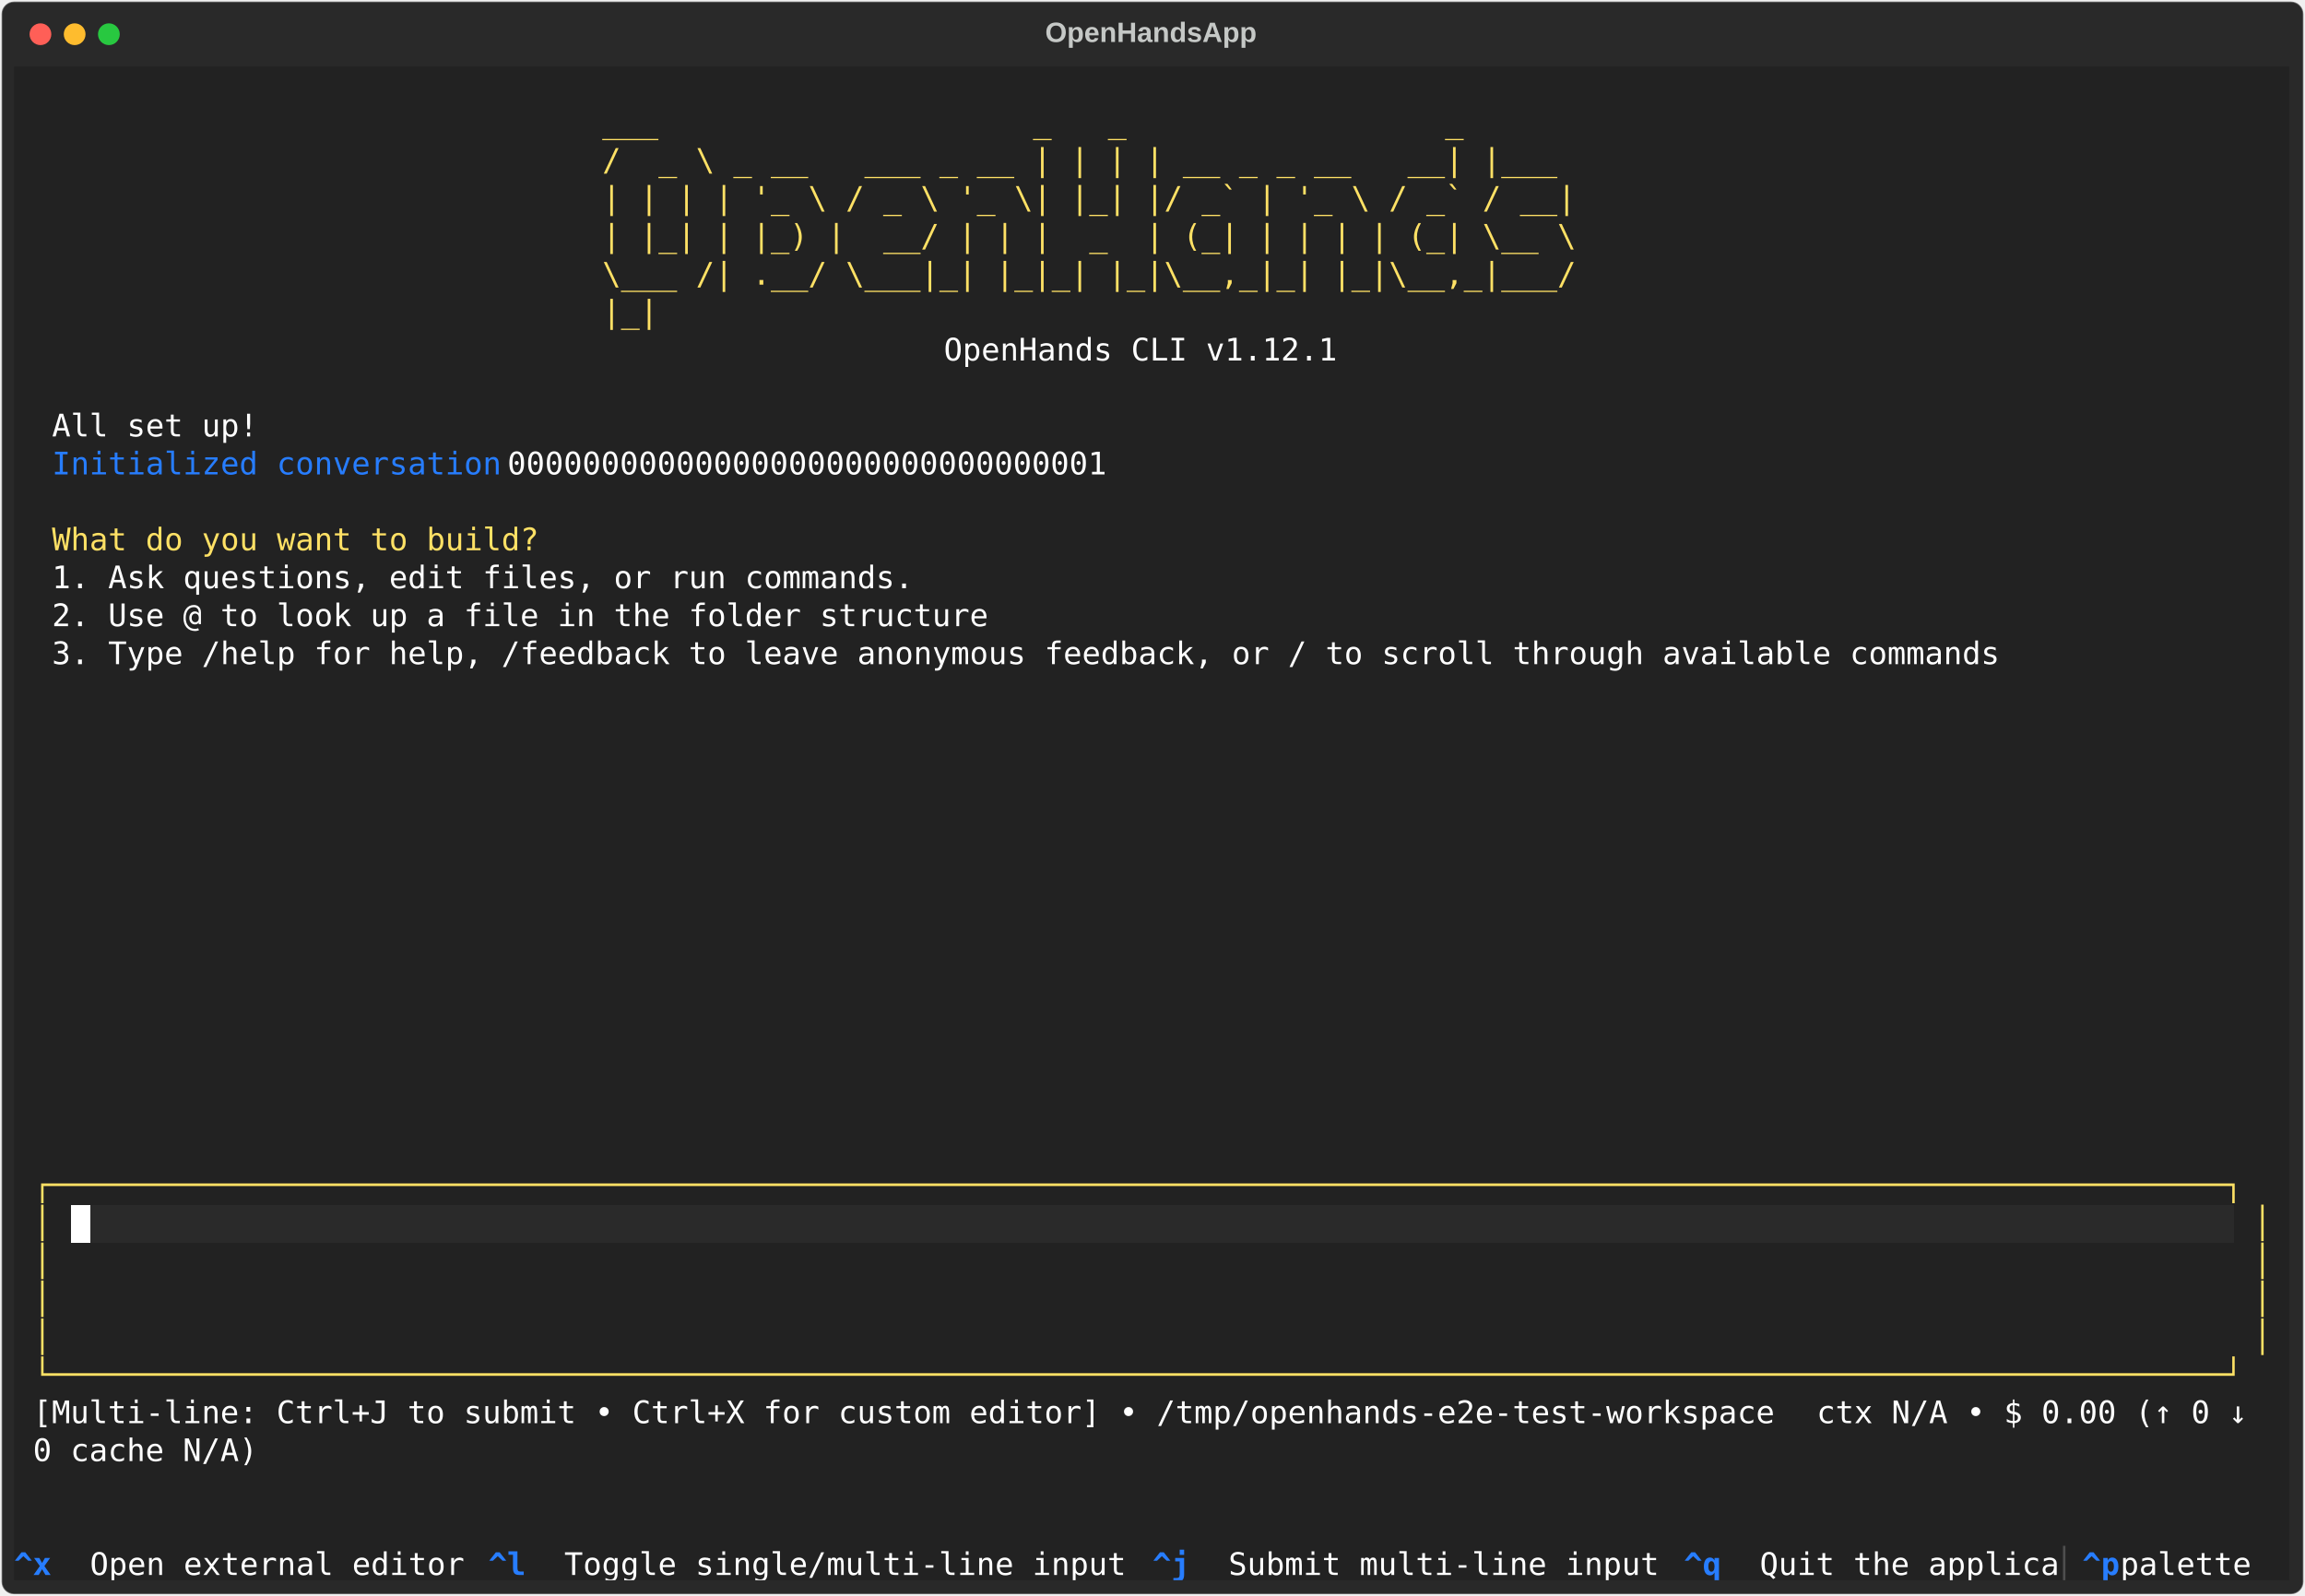
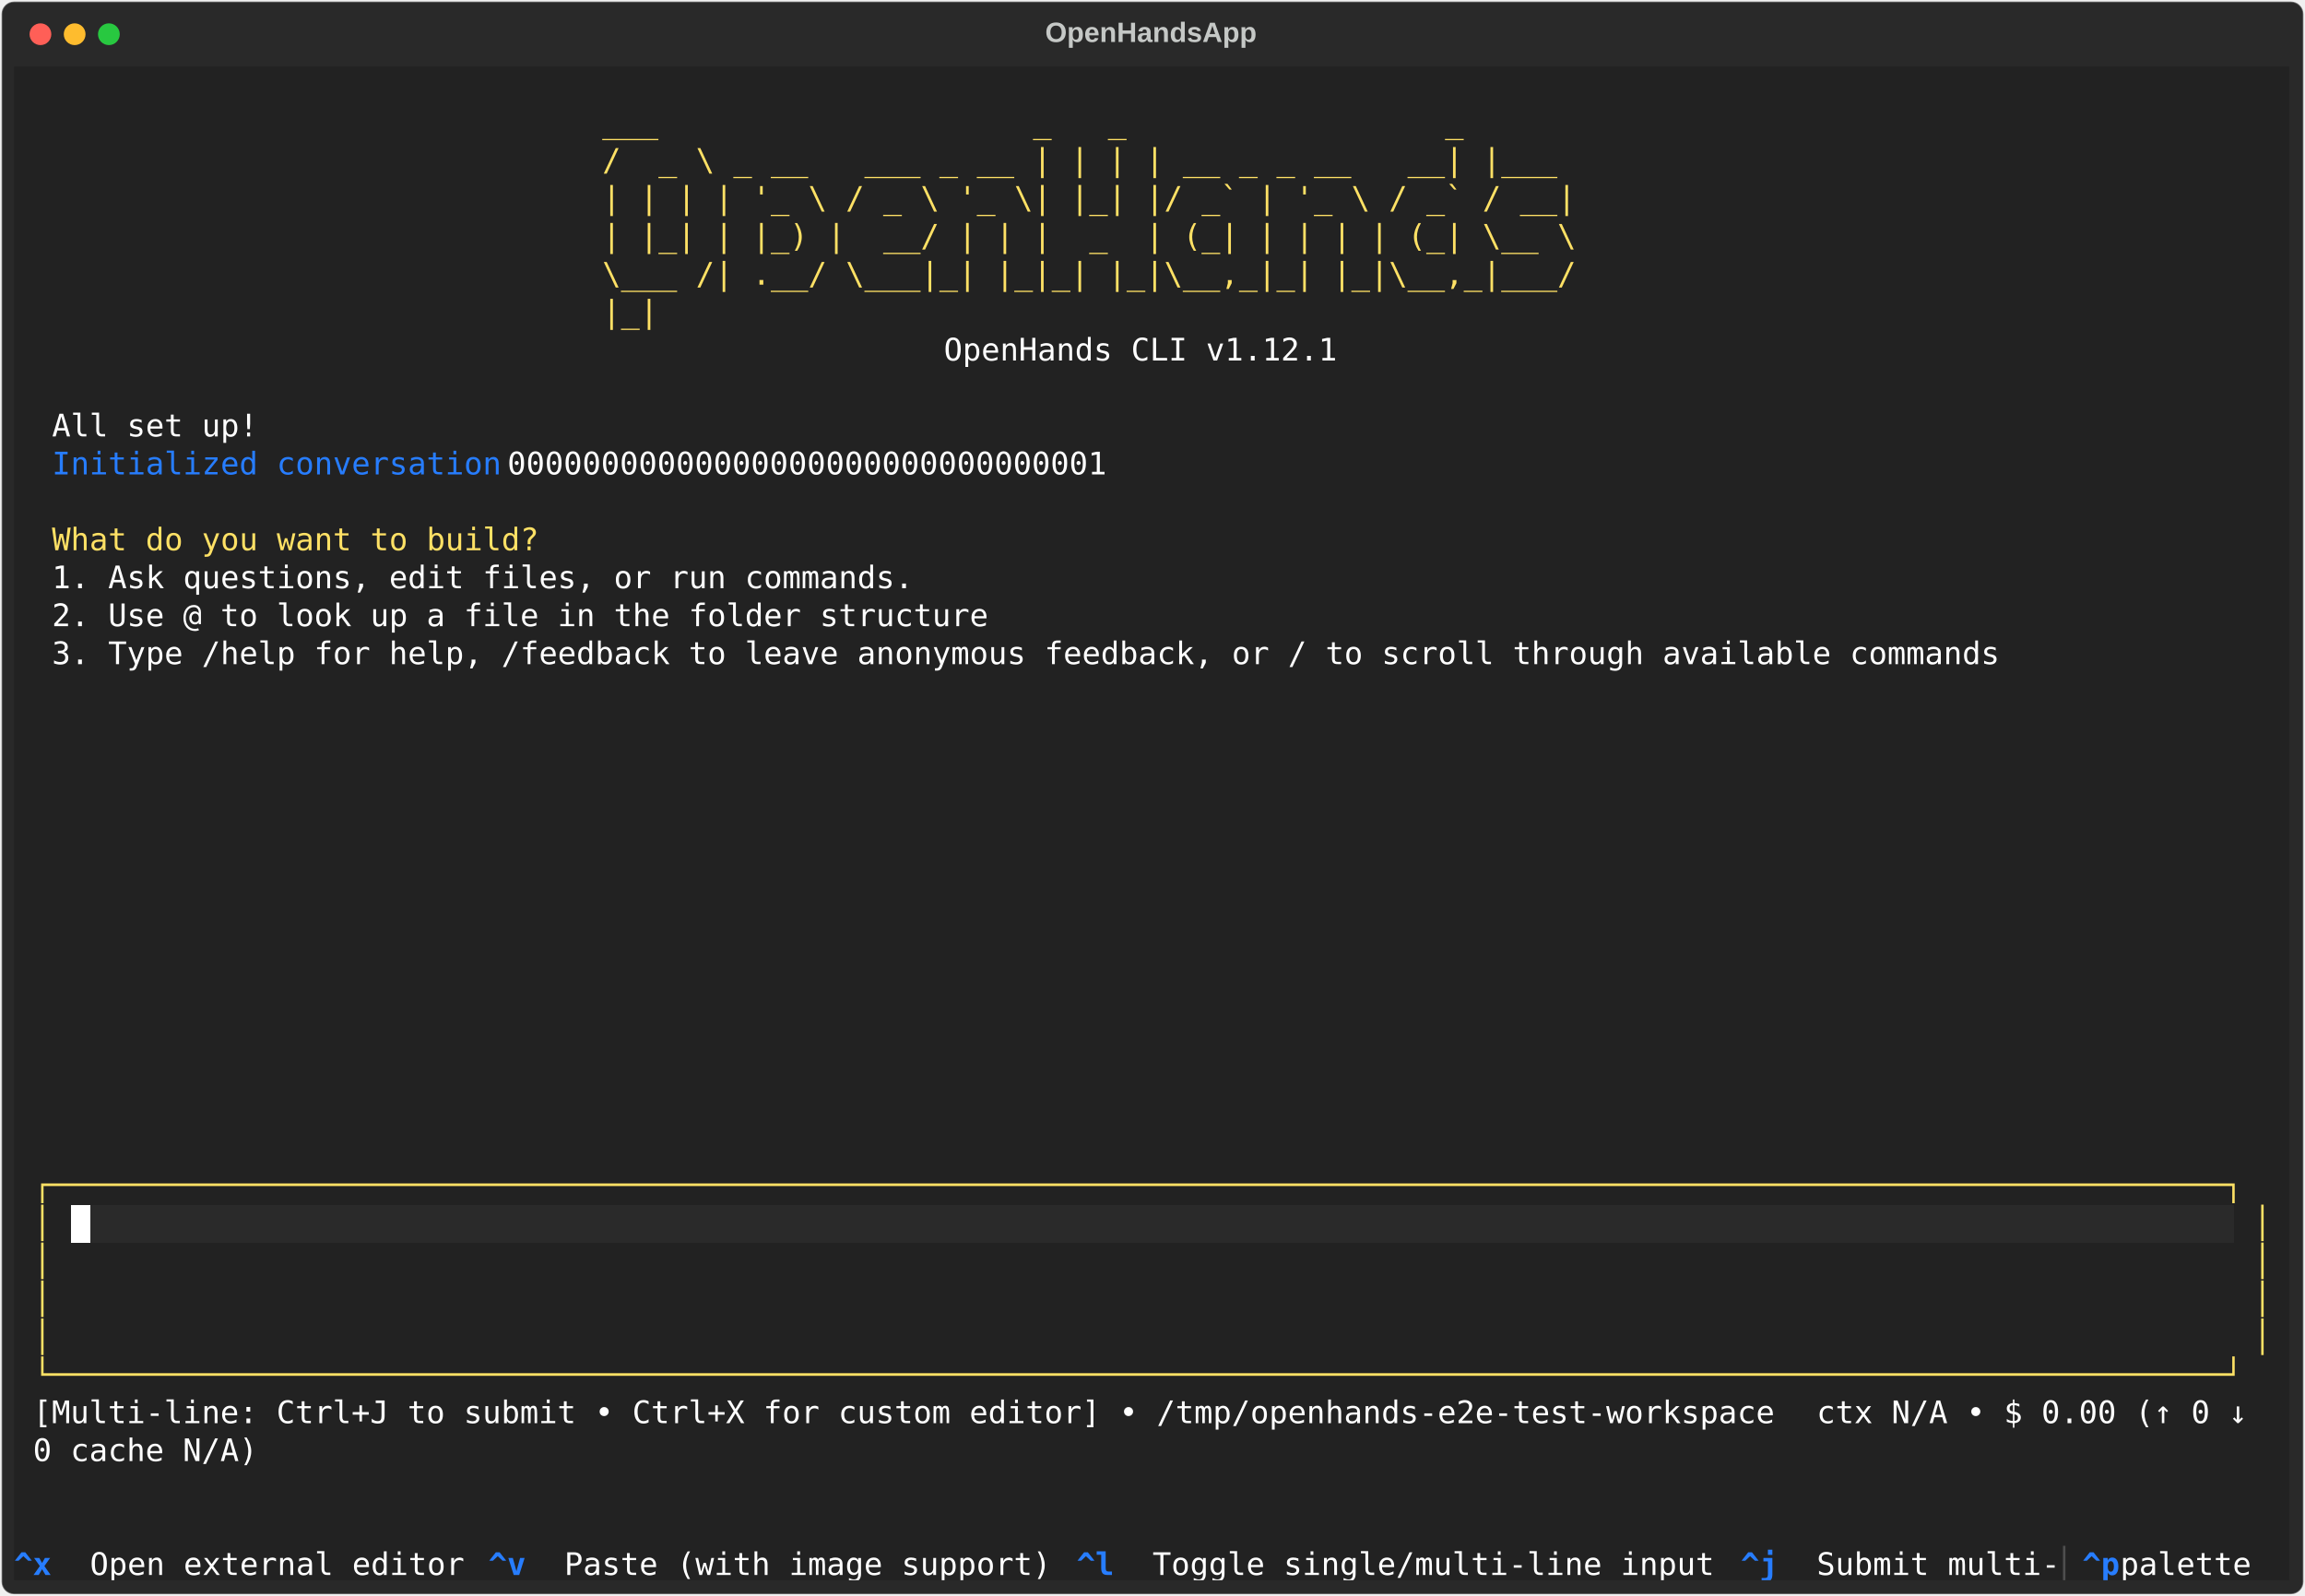
<svg xmlns="http://www.w3.org/2000/svg" class="rich-terminal" viewBox="0 0 1482 1026.0">
  <style>

    @font-face {
        font-family: "Fira Code";
        src: local("FiraCode-Regular"),
                url("https://cdnjs.cloudflare.com/ajax/libs/firacode/6.2.0/woff2/FiraCode-Regular.woff2") format("woff2"),
                url("https://cdnjs.cloudflare.com/ajax/libs/firacode/6.2.0/woff/FiraCode-Regular.woff") format("woff");
        font-style: normal;
        font-weight: 400;
    }
    @font-face {
        font-family: "Fira Code";
        src: local("FiraCode-Bold"),
                url("https://cdnjs.cloudflare.com/ajax/libs/firacode/6.2.0/woff2/FiraCode-Bold.woff2") format("woff2"),
                url("https://cdnjs.cloudflare.com/ajax/libs/firacode/6.2.0/woff/FiraCode-Bold.woff") format("woff");
        font-style: bold;
        font-weight: 700;
    }

    .terminal-matrix {
        font-family: Fira Code, monospace;
        font-size: 20px;
        line-height: 24.4px;
        font-variant-east-asian: full-width;
    }

    .terminal-title {
        font-size: 18px;
        font-weight: bold;
        font-family: arial;
    }

    .terminal-r1 { fill: #c5c8c6 }
.terminal-r2 { fill: #ffe165 }
.terminal-r3 { fill: #ffffff }
.terminal-r4 { fill: #277dff }
.terminal-r5 { fill: #fee165 }
.terminal-r6 { fill: #222222 }
.terminal-r7 { fill: #277dff;font-weight: bold }
.terminal-r8 { fill: #4e4e4e }
    </style>
  <defs>
    <clipPath id="terminal-clip-terminal">
      <rect x="0" y="0" width="1463.0" height="975.0" />
    </clipPath>
    <clipPath id="terminal-line-0">
      <rect x="0" y="1.5" width="1464" height="24.65" />
    </clipPath>
    <clipPath id="terminal-line-1">
      <rect x="0" y="25.9" width="1464" height="24.65" />
    </clipPath>
    <clipPath id="terminal-line-2">
      <rect x="0" y="50.3" width="1464" height="24.65" />
    </clipPath>
    <clipPath id="terminal-line-3">
      <rect x="0" y="74.7" width="1464" height="24.65" />
    </clipPath>
    <clipPath id="terminal-line-4">
      <rect x="0" y="99.1" width="1464" height="24.65" />
    </clipPath>
    <clipPath id="terminal-line-5">
      <rect x="0" y="123.5" width="1464" height="24.65" />
    </clipPath>
    <clipPath id="terminal-line-6">
      <rect x="0" y="147.9" width="1464" height="24.65" />
    </clipPath>
    <clipPath id="terminal-line-7">
      <rect x="0" y="172.3" width="1464" height="24.65" />
    </clipPath>
    <clipPath id="terminal-line-8">
      <rect x="0" y="196.7" width="1464" height="24.65" />
    </clipPath>
    <clipPath id="terminal-line-9">
      <rect x="0" y="221.1" width="1464" height="24.65" />
    </clipPath>
    <clipPath id="terminal-line-10">
      <rect x="0" y="245.5" width="1464" height="24.65" />
    </clipPath>
    <clipPath id="terminal-line-11">
      <rect x="0" y="269.9" width="1464" height="24.65" />
    </clipPath>
    <clipPath id="terminal-line-12">
      <rect x="0" y="294.3" width="1464" height="24.65" />
    </clipPath>
    <clipPath id="terminal-line-13">
      <rect x="0" y="318.7" width="1464" height="24.65" />
    </clipPath>
    <clipPath id="terminal-line-14">
      <rect x="0" y="343.1" width="1464" height="24.65" />
    </clipPath>
    <clipPath id="terminal-line-15">
      <rect x="0" y="367.5" width="1464" height="24.65" />
    </clipPath>
    <clipPath id="terminal-line-16">
      <rect x="0" y="391.9" width="1464" height="24.65" />
    </clipPath>
    <clipPath id="terminal-line-17">
      <rect x="0" y="416.3" width="1464" height="24.65" />
    </clipPath>
    <clipPath id="terminal-line-18">
      <rect x="0" y="440.7" width="1464" height="24.65" />
    </clipPath>
    <clipPath id="terminal-line-19">
      <rect x="0" y="465.1" width="1464" height="24.65" />
    </clipPath>
    <clipPath id="terminal-line-20">
      <rect x="0" y="489.5" width="1464" height="24.65" />
    </clipPath>
    <clipPath id="terminal-line-21">
      <rect x="0" y="513.9" width="1464" height="24.65" />
    </clipPath>
    <clipPath id="terminal-line-22">
      <rect x="0" y="538.3" width="1464" height="24.65" />
    </clipPath>
    <clipPath id="terminal-line-23">
      <rect x="0" y="562.7" width="1464" height="24.65" />
    </clipPath>
    <clipPath id="terminal-line-24">
      <rect x="0" y="587.1" width="1464" height="24.65" />
    </clipPath>
    <clipPath id="terminal-line-25">
      <rect x="0" y="611.5" width="1464" height="24.65" />
    </clipPath>
    <clipPath id="terminal-line-26">
      <rect x="0" y="635.9" width="1464" height="24.65" />
    </clipPath>
    <clipPath id="terminal-line-27">
      <rect x="0" y="660.3" width="1464" height="24.65" />
    </clipPath>
    <clipPath id="terminal-line-28">
      <rect x="0" y="684.7" width="1464" height="24.65" />
    </clipPath>
    <clipPath id="terminal-line-29">
      <rect x="0" y="709.1" width="1464" height="24.65" />
    </clipPath>
    <clipPath id="terminal-line-30">
      <rect x="0" y="733.5" width="1464" height="24.65" />
    </clipPath>
    <clipPath id="terminal-line-31">
      <rect x="0" y="757.9" width="1464" height="24.65" />
    </clipPath>
    <clipPath id="terminal-line-32">
      <rect x="0" y="782.3" width="1464" height="24.65" />
    </clipPath>
    <clipPath id="terminal-line-33">
      <rect x="0" y="806.7" width="1464" height="24.65" />
    </clipPath>
    <clipPath id="terminal-line-34">
      <rect x="0" y="831.1" width="1464" height="24.65" />
    </clipPath>
    <clipPath id="terminal-line-35">
      <rect x="0" y="855.5" width="1464" height="24.65" />
    </clipPath>
    <clipPath id="terminal-line-36">
      <rect x="0" y="879.9" width="1464" height="24.65" />
    </clipPath>
    <clipPath id="terminal-line-37">
      <rect x="0" y="904.3" width="1464" height="24.65" />
    </clipPath>
    <clipPath id="terminal-line-38">
      <rect x="0" y="928.7" width="1464" height="24.65" />
    </clipPath>
  </defs>
  <rect fill="#292929" stroke="rgba(255,255,255,0.35)" stroke-width="1" x="1" y="1" width="1480" height="1024" rx="8" />
  <text class="terminal-title" fill="#c5c8c6" text-anchor="middle" x="740" y="27">OpenHandsApp</text>
  <g transform="translate(26,22)">
    <circle cx="0" cy="0" r="7" fill="#ff5f57" />
    <circle cx="22" cy="0" r="7" fill="#febc2e" />
    <circle cx="44" cy="0" r="7" fill="#28c840" />
  </g>
  <g transform="translate(9, 41)" clip-path="url(#terminal-clip-terminal)">
    <rect fill="#222222" x="0" y="1.5" width="1464" height="24.65" shape-rendering="crispEdges" />
    <rect fill="#222222" x="0" y="25.9" width="378.2" height="24.65" shape-rendering="crispEdges" />
    <rect fill="#222222" x="378.2" y="25.9" width="695.4" height="24.65" shape-rendering="crispEdges" />
    <rect fill="#222222" x="1073.6" y="25.9" width="390.4" height="24.65" shape-rendering="crispEdges" />
    <rect fill="#222222" x="0" y="50.3" width="378.2" height="24.65" shape-rendering="crispEdges" />
    <rect fill="#222222" x="378.2" y="50.3" width="695.4" height="24.65" shape-rendering="crispEdges" />
    <rect fill="#222222" x="1073.6" y="50.3" width="390.4" height="24.65" shape-rendering="crispEdges" />
    <rect fill="#222222" x="0" y="74.7" width="378.2" height="24.65" shape-rendering="crispEdges" />
    <rect fill="#222222" x="378.2" y="74.7" width="695.4" height="24.65" shape-rendering="crispEdges" />
    <rect fill="#222222" x="1073.6" y="74.7" width="390.4" height="24.65" shape-rendering="crispEdges" />
    <rect fill="#222222" x="0" y="99.1" width="378.2" height="24.65" shape-rendering="crispEdges" />
    <rect fill="#222222" x="378.2" y="99.1" width="695.4" height="24.65" shape-rendering="crispEdges" />
    <rect fill="#222222" x="1073.6" y="99.1" width="390.4" height="24.65" shape-rendering="crispEdges" />
    <rect fill="#222222" x="0" y="123.5" width="378.2" height="24.65" shape-rendering="crispEdges" />
    <rect fill="#222222" x="378.2" y="123.5" width="695.4" height="24.65" shape-rendering="crispEdges" />
    <rect fill="#222222" x="1073.6" y="123.5" width="390.4" height="24.65" shape-rendering="crispEdges" />
    <rect fill="#222222" x="0" y="147.9" width="378.2" height="24.65" shape-rendering="crispEdges" />
    <rect fill="#222222" x="378.2" y="147.9" width="695.4" height="24.65" shape-rendering="crispEdges" />
    <rect fill="#222222" x="1073.6" y="147.9" width="390.4" height="24.65" shape-rendering="crispEdges" />
    <rect fill="#222222" x="0" y="172.3" width="597.8" height="24.65" shape-rendering="crispEdges" />
    <rect fill="#222222" x="597.8" y="172.3" width="256.2" height="24.65" shape-rendering="crispEdges" />
    <rect fill="#222222" x="854" y="172.3" width="610" height="24.65" shape-rendering="crispEdges" />
    <rect fill="#222222" x="0" y="196.7" width="1464" height="24.65" shape-rendering="crispEdges" />
    <rect fill="#222222" x="0" y="221.1" width="24.4" height="24.65" shape-rendering="crispEdges" />
    <rect fill="#222222" x="24.4" y="221.1" width="134.2" height="24.65" shape-rendering="crispEdges" />
    <rect fill="#222222" x="158.6" y="221.1" width="1305.4" height="24.65" shape-rendering="crispEdges" />
    <rect fill="#222222" x="0" y="245.5" width="24.4" height="24.65" shape-rendering="crispEdges" />
    <rect fill="#222222" x="24.4" y="245.5" width="292.8" height="24.65" shape-rendering="crispEdges" />
    <rect fill="#222222" x="317.2" y="245.5" width="402.6" height="24.65" shape-rendering="crispEdges" />
    <rect fill="#222222" x="719.8" y="245.5" width="744.2" height="24.65" shape-rendering="crispEdges" />
    <rect fill="#222222" x="0" y="269.9" width="1464" height="24.65" shape-rendering="crispEdges" />
    <rect fill="#222222" x="0" y="294.3" width="24.4" height="24.65" shape-rendering="crispEdges" />
    <rect fill="#222222" x="24.4" y="294.3" width="317.2" height="24.65" shape-rendering="crispEdges" />
    <rect fill="#222222" x="341.6" y="294.3" width="1122.4" height="24.65" shape-rendering="crispEdges" />
    <rect fill="#222222" x="0" y="318.7" width="24.4" height="24.65" shape-rendering="crispEdges" />
    <rect fill="#222222" x="24.4" y="318.7" width="561.2" height="24.65" shape-rendering="crispEdges" />
    <rect fill="#222222" x="585.6" y="318.7" width="878.4" height="24.65" shape-rendering="crispEdges" />
    <rect fill="#222222" x="0" y="343.1" width="24.4" height="24.65" shape-rendering="crispEdges" />
    <rect fill="#222222" x="24.4" y="343.1" width="610" height="24.65" shape-rendering="crispEdges" />
    <rect fill="#222222" x="634.4" y="343.1" width="829.6" height="24.65" shape-rendering="crispEdges" />
    <rect fill="#222222" x="0" y="367.5" width="24.4" height="24.65" shape-rendering="crispEdges" />
    <rect fill="#222222" x="24.4" y="367.5" width="1268.8" height="24.65" shape-rendering="crispEdges" />
    <rect fill="#222222" x="1293.2" y="367.5" width="170.8" height="24.65" shape-rendering="crispEdges" />
    <rect fill="#222222" x="0" y="391.9" width="1464" height="24.65" shape-rendering="crispEdges" />
    <rect fill="#222222" x="0" y="416.3" width="1464" height="24.65" shape-rendering="crispEdges" />
    <rect fill="#222222" x="0" y="440.7" width="1464" height="24.65" shape-rendering="crispEdges" />
    <rect fill="#222222" x="0" y="465.1" width="1464" height="24.65" shape-rendering="crispEdges" />
    <rect fill="#222222" x="0" y="489.5" width="1464" height="24.65" shape-rendering="crispEdges" />
    <rect fill="#222222" x="0" y="513.9" width="1464" height="24.65" shape-rendering="crispEdges" />
    <rect fill="#222222" x="0" y="538.3" width="1464" height="24.65" shape-rendering="crispEdges" />
    <rect fill="#222222" x="0" y="562.7" width="1464" height="24.65" shape-rendering="crispEdges" />
    <rect fill="#222222" x="0" y="587.1" width="1464" height="24.65" shape-rendering="crispEdges" />
    <rect fill="#222222" x="0" y="611.5" width="1464" height="24.65" shape-rendering="crispEdges" />
    <rect fill="#222222" x="0" y="635.9" width="1464" height="24.65" shape-rendering="crispEdges" />
    <rect fill="#222222" x="0" y="660.3" width="1464" height="24.65" shape-rendering="crispEdges" />
    <rect fill="#222222" x="0" y="684.7" width="12.2" height="24.65" shape-rendering="crispEdges" />
    <rect fill="#222222" x="12.2" y="684.7" width="12.2" height="24.65" shape-rendering="crispEdges" />
    <rect fill="#222222" x="24.4" y="684.7" width="1439.6" height="24.65" shape-rendering="crispEdges" />
    <rect fill="#222222" x="0" y="709.1" width="12.2" height="24.65" shape-rendering="crispEdges" />
    <rect fill="#222222" x="12.2" y="709.1" width="1439.6" height="24.65" shape-rendering="crispEdges" />
    <rect fill="#222222" x="1451.8" y="709.1" width="12.2" height="24.65" shape-rendering="crispEdges" />
    <rect fill="#222222" x="0" y="733.5" width="12.2" height="24.65" shape-rendering="crispEdges" />
    <rect fill="#222222" x="12.2" y="733.5" width="12.2" height="24.65" shape-rendering="crispEdges" />
    <rect fill="#222222" x="24.4" y="733.5" width="12.2" height="24.65" shape-rendering="crispEdges" />
    <rect fill="#ffffff" x="36.6" y="733.5" width="12.2" height="24.65" shape-rendering="crispEdges" />
    <rect fill="#2a2a2a" x="48.8" y="733.5" width="1378.6" height="24.65" shape-rendering="crispEdges" />
    <rect fill="#222222" x="1427.4" y="733.5" width="12.2" height="24.65" shape-rendering="crispEdges" />
    <rect fill="#222222" x="1439.6" y="733.5" width="12.2" height="24.65" shape-rendering="crispEdges" />
    <rect fill="#222222" x="1451.8" y="733.5" width="12.2" height="24.65" shape-rendering="crispEdges" />
    <rect fill="#222222" x="0" y="757.9" width="12.2" height="24.65" shape-rendering="crispEdges" />
    <rect fill="#222222" x="12.2" y="757.9" width="12.2" height="24.65" shape-rendering="crispEdges" />
    <rect fill="#222222" x="24.4" y="757.9" width="12.2" height="24.65" shape-rendering="crispEdges" />
    <rect fill="#222222" x="36.6" y="757.9" width="1390.8" height="24.65" shape-rendering="crispEdges" />
    <rect fill="#222222" x="1427.4" y="757.9" width="12.2" height="24.65" shape-rendering="crispEdges" />
    <rect fill="#222222" x="1439.6" y="757.9" width="12.2" height="24.65" shape-rendering="crispEdges" />
    <rect fill="#222222" x="1451.8" y="757.9" width="12.2" height="24.65" shape-rendering="crispEdges" />
    <rect fill="#222222" x="0" y="782.3" width="12.2" height="24.65" shape-rendering="crispEdges" />
    <rect fill="#222222" x="12.2" y="782.3" width="12.2" height="24.65" shape-rendering="crispEdges" />
    <rect fill="#222222" x="24.4" y="782.3" width="12.2" height="24.65" shape-rendering="crispEdges" />
    <rect fill="#222222" x="36.6" y="782.3" width="1390.8" height="24.65" shape-rendering="crispEdges" />
    <rect fill="#222222" x="1427.4" y="782.3" width="12.2" height="24.65" shape-rendering="crispEdges" />
    <rect fill="#222222" x="1439.6" y="782.3" width="12.2" height="24.65" shape-rendering="crispEdges" />
    <rect fill="#222222" x="1451.8" y="782.3" width="12.2" height="24.65" shape-rendering="crispEdges" />
    <rect fill="#222222" x="0" y="806.7" width="12.2" height="24.65" shape-rendering="crispEdges" />
    <rect fill="#222222" x="12.2" y="806.7" width="12.2" height="24.65" shape-rendering="crispEdges" />
    <rect fill="#222222" x="24.4" y="806.7" width="12.2" height="24.65" shape-rendering="crispEdges" />
    <rect fill="#222222" x="36.6" y="806.7" width="1390.8" height="24.65" shape-rendering="crispEdges" />
    <rect fill="#222222" x="1427.4" y="806.7" width="12.2" height="24.65" shape-rendering="crispEdges" />
    <rect fill="#222222" x="1439.6" y="806.7" width="12.2" height="24.65" shape-rendering="crispEdges" />
    <rect fill="#222222" x="1451.8" y="806.7" width="12.2" height="24.65" shape-rendering="crispEdges" />
    <rect fill="#222222" x="0" y="831.1" width="12.2" height="24.65" shape-rendering="crispEdges" />
    <rect fill="#222222" x="12.2" y="831.1" width="1439.6" height="24.65" shape-rendering="crispEdges" />
    <rect fill="#222222" x="1451.8" y="831.1" width="12.2" height="24.65" shape-rendering="crispEdges" />
    <rect fill="#222222" x="0" y="855.5" width="12.2" height="24.65" shape-rendering="crispEdges" />
    <rect fill="#222222" x="12.2" y="855.5" width="1146.8" height="24.65" shape-rendering="crispEdges" />
    <rect fill="#222222" x="1159" y="855.5" width="280.6" height="24.65" shape-rendering="crispEdges" />
    <rect fill="#222222" x="1439.6" y="855.5" width="24.4" height="24.65" shape-rendering="crispEdges" />
    <rect fill="#222222" x="0" y="879.9" width="12.2" height="24.65" shape-rendering="crispEdges" />
    <rect fill="#222222" x="12.2" y="879.9" width="146.4" height="24.65" shape-rendering="crispEdges" />
    <rect fill="#222222" x="158.6" y="879.9" width="1305.4" height="24.65" shape-rendering="crispEdges" />
    <rect fill="#222222" x="0" y="904.3" width="1464" height="24.65" shape-rendering="crispEdges" />
    <rect fill="#222222" x="0" y="928.7" width="1464" height="24.65" shape-rendering="crispEdges" />
    <rect fill="#222222" x="0" y="953.1" width="48.8" height="24.65" shape-rendering="crispEdges" />
    <rect fill="#222222" x="48.8" y="953.1" width="256.2" height="24.65" shape-rendering="crispEdges" />
    <rect fill="#222222" x="305" y="953.1" width="48.8" height="24.65" shape-rendering="crispEdges" />
-     <rect fill="#222222" x="353.8" y="953.1" width="378.2" height="24.65" shape-rendering="crispEdges" />
-     <rect fill="#222222" x="732" y="953.1" width="48.8" height="24.65" shape-rendering="crispEdges" />
-     <rect fill="#222222" x="780.8" y="953.1" width="292.8" height="24.65" shape-rendering="crispEdges" />
-     <rect fill="#222222" x="1073.6" y="953.1" width="48.8" height="24.65" shape-rendering="crispEdges" />
-     <rect fill="#222222" x="1122.4" y="953.1" width="195.2" height="24.65" shape-rendering="crispEdges" />
+     <rect fill="#222222" x="353.8" y="953.1" width="329.4" height="24.65" shape-rendering="crispEdges" />
+     <rect fill="#222222" x="683.2" y="953.1" width="48.8" height="24.65" shape-rendering="crispEdges" />
+     <rect fill="#222222" x="732" y="953.1" width="378.2" height="24.65" shape-rendering="crispEdges" />
+     <rect fill="#222222" x="1110.2" y="953.1" width="48.8" height="24.65" shape-rendering="crispEdges" />
+     <rect fill="#222222" x="1159" y="953.1" width="158.6" height="24.65" shape-rendering="crispEdges" />
    <rect fill="#222222" x="1317.6" y="953.1" width="12.2" height="24.65" shape-rendering="crispEdges" />
    <rect fill="#222222" x="1329.8" y="953.1" width="24.4" height="24.65" shape-rendering="crispEdges" />
    <rect fill="#222222" x="1354.2" y="953.1" width="97.6" height="24.65" shape-rendering="crispEdges" />
    <rect fill="#222222" x="1451.8" y="953.1" width="12.2" height="24.65" shape-rendering="crispEdges" />
    <g class="terminal-matrix">
      <text class="terminal-r1" x="1464" y="20" textLength="12.2" clip-path="url(#terminal-line-0)">
</text>
      <text class="terminal-r2" x="378.2" y="44.4" textLength="695.4" clip-path="url(#terminal-line-1)">     ___                    _   _                 _      </text>
      <text class="terminal-r1" x="1464" y="44.4" textLength="12.2" clip-path="url(#terminal-line-1)">
</text>
      <text class="terminal-r2" x="378.2" y="68.8" textLength="695.4" clip-path="url(#terminal-line-2)">    /  _ \ _ __   ___ _ __ | | | | __ _ _ __   __| |___  </text>
      <text class="terminal-r1" x="1464" y="68.8" textLength="12.2" clip-path="url(#terminal-line-2)">
</text>
      <text class="terminal-r2" x="378.2" y="93.2" textLength="695.4" clip-path="url(#terminal-line-3)">    | | | | '_ \ / _ \ '_ \| |_| |/ _` | '_ \ / _` / __| </text>
      <text class="terminal-r1" x="1464" y="93.2" textLength="12.2" clip-path="url(#terminal-line-3)">
</text>
      <text class="terminal-r2" x="378.2" y="117.6" textLength="695.4" clip-path="url(#terminal-line-4)">    | |_| | |_) |  __/ | | |  _  | (_| | | | | (_| \__ \ </text>
      <text class="terminal-r1" x="1464" y="117.6" textLength="12.2" clip-path="url(#terminal-line-4)">
</text>
      <text class="terminal-r2" x="378.2" y="142" textLength="695.4" clip-path="url(#terminal-line-5)">    \___ /| .__/ \___|_| |_|_| |_|\__,_|_| |_|\__,_|___/ </text>
      <text class="terminal-r1" x="1464" y="142" textLength="12.2" clip-path="url(#terminal-line-5)">
</text>
      <text class="terminal-r2" x="378.2" y="166.4" textLength="695.4" clip-path="url(#terminal-line-6)">          |_|                                            </text>
      <text class="terminal-r1" x="1464" y="166.4" textLength="12.2" clip-path="url(#terminal-line-6)">
</text>
      <text class="terminal-r3" x="597.8" y="190.8" textLength="256.2" clip-path="url(#terminal-line-7)">OpenHands CLI v1.12.1</text>
      <text class="terminal-r1" x="1464" y="190.8" textLength="12.2" clip-path="url(#terminal-line-7)">
</text>
      <text class="terminal-r1" x="1464" y="215.2" textLength="12.2" clip-path="url(#terminal-line-8)">
</text>
      <text class="terminal-r3" x="24.4" y="239.6" textLength="134.2" clip-path="url(#terminal-line-9)">All set up!</text>
      <text class="terminal-r1" x="1464" y="239.6" textLength="12.2" clip-path="url(#terminal-line-9)">
</text>
      <text class="terminal-r4" x="24.4" y="264" textLength="292.8" clip-path="url(#terminal-line-10)">Initialized conversation</text>
      <text class="terminal-r3" x="317.2" y="264" textLength="402.6" clip-path="url(#terminal-line-10)"> 00000000000000000000000000000001</text>
      <text class="terminal-r1" x="1464" y="264" textLength="12.2" clip-path="url(#terminal-line-10)">
</text>
      <text class="terminal-r1" x="1464" y="288.4" textLength="12.2" clip-path="url(#terminal-line-11)">
</text>
      <text class="terminal-r2" x="24.4" y="312.8" textLength="317.2" clip-path="url(#terminal-line-12)">What do you want to build?</text>
      <text class="terminal-r1" x="1464" y="312.8" textLength="12.2" clip-path="url(#terminal-line-12)">
</text>
      <text class="terminal-r3" x="24.4" y="337.2" textLength="561.2" clip-path="url(#terminal-line-13)">1. Ask questions, edit files, or run commands.</text>
      <text class="terminal-r1" x="1464" y="337.2" textLength="12.2" clip-path="url(#terminal-line-13)">
</text>
      <text class="terminal-r3" x="24.4" y="361.6" textLength="610" clip-path="url(#terminal-line-14)">2. Use @ to look up a file in the folder structure</text>
      <text class="terminal-r1" x="1464" y="361.6" textLength="12.2" clip-path="url(#terminal-line-14)">
</text>
      <text class="terminal-r3" x="24.4" y="386" textLength="1268.8" clip-path="url(#terminal-line-15)">3. Type /help for help, /feedback to leave anonymous feedback, or / to scroll through available commands</text>
      <text class="terminal-r1" x="1464" y="386" textLength="12.2" clip-path="url(#terminal-line-15)">
</text>
      <text class="terminal-r1" x="1464" y="410.4" textLength="12.2" clip-path="url(#terminal-line-16)">
</text>
      <text class="terminal-r1" x="1464" y="434.8" textLength="12.2" clip-path="url(#terminal-line-17)">
</text>
      <text class="terminal-r1" x="1464" y="459.2" textLength="12.2" clip-path="url(#terminal-line-18)">
</text>
      <text class="terminal-r1" x="1464" y="483.6" textLength="12.2" clip-path="url(#terminal-line-19)">
</text>
      <text class="terminal-r1" x="1464" y="508" textLength="12.2" clip-path="url(#terminal-line-20)">
</text>
      <text class="terminal-r1" x="1464" y="532.4" textLength="12.2" clip-path="url(#terminal-line-21)">
</text>
      <text class="terminal-r1" x="1464" y="556.8" textLength="12.2" clip-path="url(#terminal-line-22)">
</text>
      <text class="terminal-r1" x="1464" y="581.2" textLength="12.2" clip-path="url(#terminal-line-23)">
</text>
      <text class="terminal-r1" x="1464" y="605.6" textLength="12.2" clip-path="url(#terminal-line-24)">
</text>
      <text class="terminal-r1" x="1464" y="630" textLength="12.2" clip-path="url(#terminal-line-25)">
</text>
      <text class="terminal-r1" x="1464" y="654.4" textLength="12.2" clip-path="url(#terminal-line-26)">
</text>
      <text class="terminal-r1" x="1464" y="678.8" textLength="12.2" clip-path="url(#terminal-line-27)">
</text>
      <text class="terminal-r1" x="1464" y="703.2" textLength="12.2" clip-path="url(#terminal-line-28)">
</text>
      <text class="terminal-r5" x="12.2" y="727.6" textLength="1439.6" clip-path="url(#terminal-line-29)">┌────────────────────────────────────────────────────────────────────────────────────────────────────────────────────┐</text>
      <text class="terminal-r1" x="1464" y="727.6" textLength="12.2" clip-path="url(#terminal-line-29)">
</text>
      <text class="terminal-r5" x="12.2" y="752" textLength="12.2" clip-path="url(#terminal-line-30)">│</text>
      <text class="terminal-r5" x="1439.6" y="752" textLength="12.2" clip-path="url(#terminal-line-30)">│</text>
      <text class="terminal-r1" x="1464" y="752" textLength="12.2" clip-path="url(#terminal-line-30)">
</text>
      <text class="terminal-r5" x="12.2" y="776.4" textLength="12.2" clip-path="url(#terminal-line-31)">│</text>
      <text class="terminal-r5" x="1439.6" y="776.4" textLength="12.2" clip-path="url(#terminal-line-31)">│</text>
      <text class="terminal-r1" x="1464" y="776.4" textLength="12.2" clip-path="url(#terminal-line-31)">
</text>
      <text class="terminal-r5" x="12.2" y="800.8" textLength="12.2" clip-path="url(#terminal-line-32)">│</text>
      <text class="terminal-r5" x="1439.6" y="800.8" textLength="12.2" clip-path="url(#terminal-line-32)">│</text>
      <text class="terminal-r1" x="1464" y="800.8" textLength="12.2" clip-path="url(#terminal-line-32)">
</text>
      <text class="terminal-r5" x="12.2" y="825.2" textLength="12.2" clip-path="url(#terminal-line-33)">│</text>
      <text class="terminal-r5" x="1439.6" y="825.2" textLength="12.2" clip-path="url(#terminal-line-33)">│</text>
      <text class="terminal-r1" x="1464" y="825.2" textLength="12.2" clip-path="url(#terminal-line-33)">
</text>
      <text class="terminal-r5" x="12.2" y="849.6" textLength="1439.6" clip-path="url(#terminal-line-34)">└────────────────────────────────────────────────────────────────────────────────────────────────────────────────────┘</text>
      <text class="terminal-r1" x="1464" y="849.6" textLength="12.2" clip-path="url(#terminal-line-34)">
</text>
      <text class="terminal-r3" x="12.2" y="874" textLength="1146.8" clip-path="url(#terminal-line-35)">[Multi-line: Ctrl+J to submit • Ctrl+X for custom editor] • /tmp/openhands-e2e-test-workspace </text>
      <text class="terminal-r3" x="1159" y="874" textLength="280.6" clip-path="url(#terminal-line-35)">ctx N/A • $ 0.00 (↑ 0 ↓</text>
      <text class="terminal-r1" x="1464" y="874" textLength="12.2" clip-path="url(#terminal-line-35)">
</text>
      <text class="terminal-r3" x="12.2" y="898.4" textLength="146.4" clip-path="url(#terminal-line-36)">0 cache N/A)</text>
      <text class="terminal-r1" x="1464" y="898.4" textLength="12.2" clip-path="url(#terminal-line-36)">
</text>
      <text class="terminal-r1" x="1464" y="922.8" textLength="12.2" clip-path="url(#terminal-line-37)">
</text>
      <text class="terminal-r1" x="1464" y="947.2" textLength="12.2" clip-path="url(#terminal-line-38)">
</text>
      <text class="terminal-r7" x="0" y="971.6" textLength="48.8" clip-path="url(#terminal-line-39)"> ^x </text>
      <text class="terminal-r3" x="48.8" y="971.6" textLength="256.2" clip-path="url(#terminal-line-39)">Open external editor </text>
-       <text class="terminal-r7" x="305" y="971.6" textLength="48.8" clip-path="url(#terminal-line-39)"> ^l </text>
-       <text class="terminal-r3" x="353.8" y="971.6" textLength="378.2" clip-path="url(#terminal-line-39)">Toggle single/multi-line input </text>
-       <text class="terminal-r7" x="732" y="971.6" textLength="48.8" clip-path="url(#terminal-line-39)"> ^j </text>
-       <text class="terminal-r3" x="780.8" y="971.6" textLength="292.8" clip-path="url(#terminal-line-39)">Submit multi-line input </text>
-       <text class="terminal-r7" x="1073.6" y="971.6" textLength="48.8" clip-path="url(#terminal-line-39)"> ^q </text>
-       <text class="terminal-r3" x="1122.4" y="971.6" textLength="195.2" clip-path="url(#terminal-line-39)">Quit the applica</text>
+       <text class="terminal-r7" x="305" y="971.6" textLength="48.8" clip-path="url(#terminal-line-39)"> ^v </text>
+       <text class="terminal-r3" x="353.8" y="971.6" textLength="329.4" clip-path="url(#terminal-line-39)">Paste (with image support) </text>
+       <text class="terminal-r7" x="683.2" y="971.6" textLength="48.8" clip-path="url(#terminal-line-39)"> ^l </text>
+       <text class="terminal-r3" x="732" y="971.6" textLength="378.2" clip-path="url(#terminal-line-39)">Toggle single/multi-line input </text>
+       <text class="terminal-r7" x="1110.2" y="971.6" textLength="48.8" clip-path="url(#terminal-line-39)"> ^j </text>
+       <text class="terminal-r3" x="1159" y="971.6" textLength="158.6" clip-path="url(#terminal-line-39)">Submit multi-</text>
      <text class="terminal-r8" x="1317.6" y="971.6" textLength="12.2" clip-path="url(#terminal-line-39)">▏</text>
      <text class="terminal-r7" x="1329.8" y="971.6" textLength="24.4" clip-path="url(#terminal-line-39)">^p</text>
      <text class="terminal-r3" x="1354.2" y="971.6" textLength="97.6" clip-path="url(#terminal-line-39)"> palette</text>
    </g>
  </g>
</svg>
